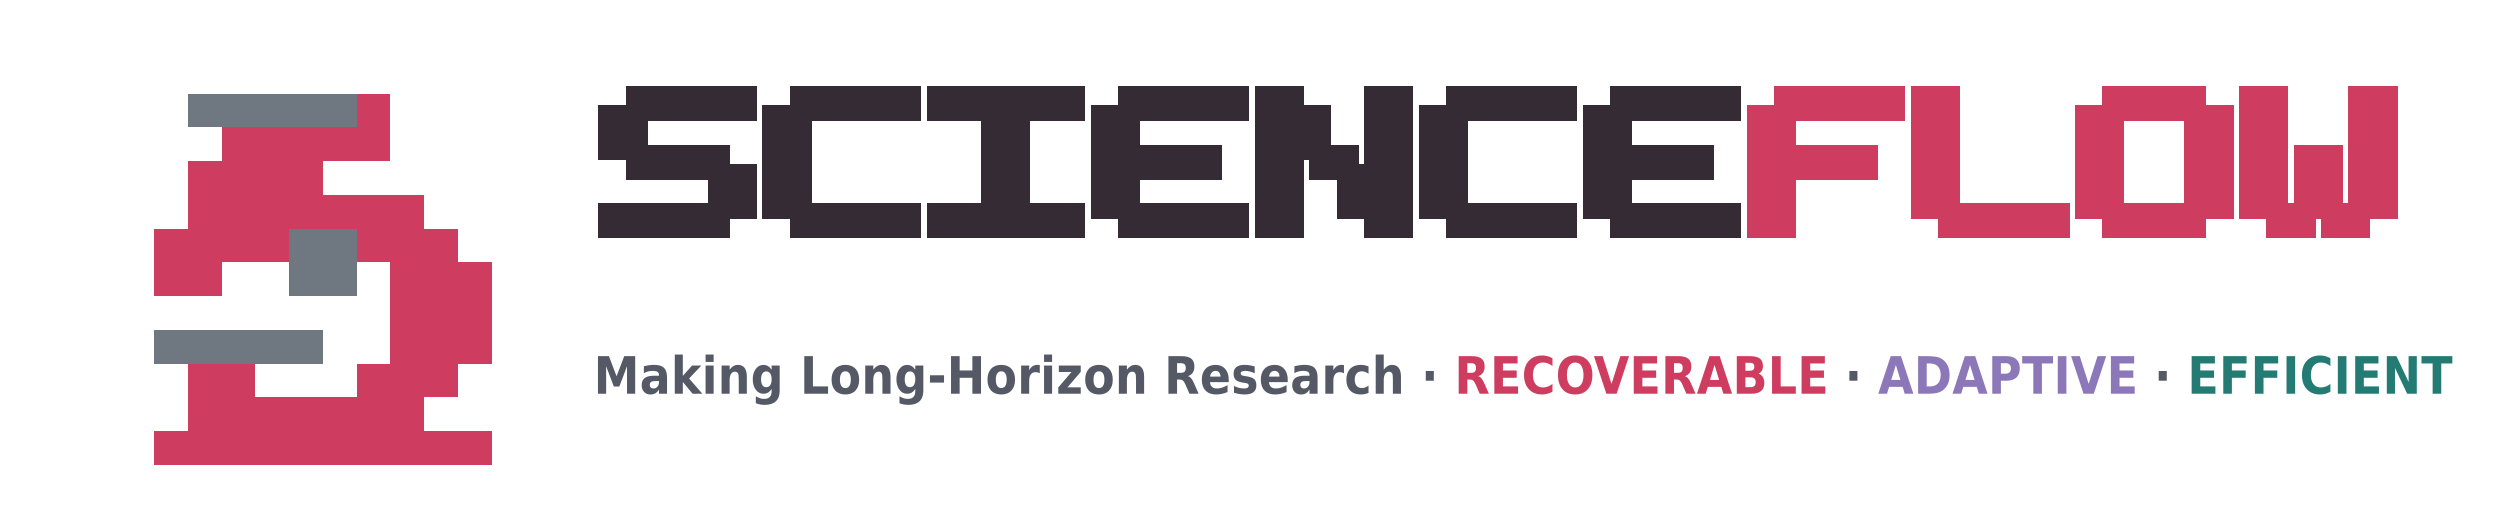
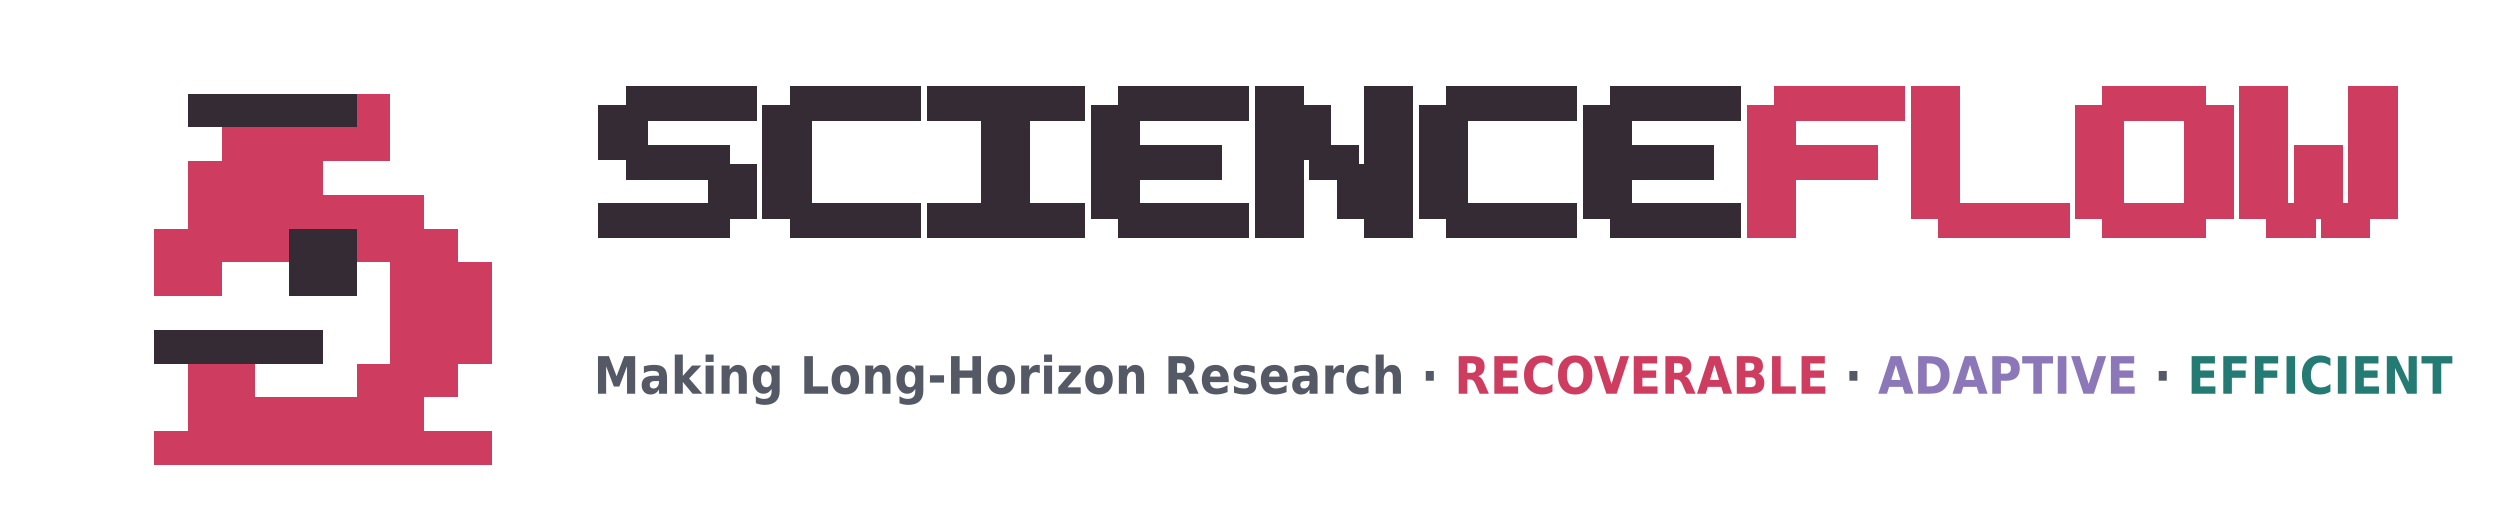
<svg xmlns="http://www.w3.org/2000/svg" viewBox="0 0 1600 340" role="img" aria-labelledby="title description">
  <style>
    .wordmark { fill: #342b34; stroke: #342b34; }
    .flow { fill: #ce3d60; stroke: #ce3d60; }
    .supporting { fill: #545965; }
-     .ivory { fill: #6f7780; }
+     .ivory { fill: #342b34; }
    @media (prefers-color-scheme: dark) {
      .wordmark { fill: #fff1d6; stroke: #fff1d6; }
      .supporting { fill: #bfc2ca; }
      .ivory { fill: #fff1d6; }
    }
  </style>
  <defs>
    <g id="pixel-s">
      <rect x="10" width="40" height="10" />
      <rect y="10" width="10" height="20" />
      <rect x="10" y="30" width="30" height="10" />
      <rect x="40" y="40" width="10" height="20" />
      <rect y="60" width="40" height="10" />
    </g>
    <g id="pixel-c">
      <rect x="10" width="40" height="10" />
      <rect y="10" width="10" height="50" />
      <rect x="10" y="60" width="40" height="10" />
    </g>
    <g id="pixel-i">
      <rect width="50" height="10" />
      <rect x="20" width="10" height="70" />
      <rect y="60" width="50" height="10" />
    </g>
    <g id="pixel-e">
      <rect x="10" width="40" height="10" />
      <rect y="10" width="10" height="50" />
      <rect x="10" y="30" width="30" height="10" />
      <rect x="10" y="60" width="40" height="10" />
    </g>
    <g id="pixel-n">
      <rect width="10" height="70" />
      <rect x="40" width="10" height="70" />
      <rect x="10" y="10" width="10" height="20" />
      <rect x="20" y="30" width="10" height="10" />
      <rect x="30" y="40" width="10" height="20" />
    </g>
    <g id="pixel-f">
      <rect x="10" width="40" height="10" />
      <rect y="10" width="10" height="60" />
      <rect x="10" y="30" width="30" height="10" />
    </g>
    <g id="pixel-l">
      <rect width="10" height="60" />
      <rect x="10" y="60" width="40" height="10" />
    </g>
    <g id="pixel-o">
      <rect x="10" width="30" height="10" />
      <rect y="10" width="10" height="50" />
      <rect x="40" y="10" width="10" height="50" />
      <rect x="10" y="60" width="30" height="10" />
    </g>
    <g id="pixel-w">
      <rect width="10" height="60" />
      <rect x="40" width="10" height="60" />
      <rect x="20" y="30" width="10" height="30" />
      <rect x="10" y="60" width="10" height="10" />
      <rect x="30" y="60" width="10" height="10" />
    </g>
    <g id="science-wordmark">
      <use href="#pixel-s" />
      <use href="#pixel-c" x="60" />
      <use href="#pixel-i" x="120" />
      <use href="#pixel-e" x="180" />
      <use href="#pixel-n" x="240" />
      <use href="#pixel-c" x="300" />
      <use href="#pixel-e" x="360" />
    </g>
    <g id="flow-wordmark">
      <use href="#pixel-f" />
      <use href="#pixel-l" x="60" />
      <use href="#pixel-o" x="120" />
      <use href="#pixel-w" x="180" />
    </g>
  </defs>
  <g transform="translate(77 60) scale(1.35)" shape-rendering="crispEdges">
    <g class="ivory">
      <rect x="32" y="0" width="80" height="16" />
      <rect x="16" y="112" width="80" height="16" />
    </g>
    <g fill="#ce3d60">
      <rect x="112" y="0" width="16" height="16" />
      <rect x="48" y="16" width="80" height="16" />
      <rect x="32" y="32" width="64" height="16" />
      <rect x="32" y="48" width="112" height="16" />
      <rect x="16" y="64" width="64" height="16" />
      <rect x="112" y="64" width="48" height="16" />
      <rect x="16" y="80" width="32" height="16" />
      <rect x="128" y="80" width="48" height="16" />
      <rect x="128" y="96" width="48" height="16" />
      <rect x="128" y="112" width="48" height="16" />
      <rect x="32" y="128" width="32" height="16" />
      <rect x="112" y="128" width="48" height="16" />
      <rect x="32" y="144" width="112" height="16" />
      <rect x="16" y="160" width="160" height="16" />
    </g>
    <g class="ivory">
      <rect x="80" y="64" width="32" height="32" />
    </g>
  </g>
  <g transform="translate(390 60) scale(1.75 1.25)" shape-rendering="crispEdges" stroke-width="8" stroke-linejoin="miter" paint-order="stroke fill">
    <use href="#science-wordmark" class="wordmark" />
    <use href="#flow-wordmark" x="420" class="flow" />
  </g>
  <g transform="translate(380 0) scale(0.89 1)" font-family="DejaVu Sans, Arial, sans-serif">
    <text y="252" font-size="33" font-weight="800" letter-spacing="0.2">
      <tspan class="supporting">Making Long-Horizon Research · </tspan>
      <tspan fill="#ce3d60">RECOVERABLE</tspan>
      <tspan class="supporting"> · </tspan>
      <tspan fill="#8c78b8">ADAPTIVE</tspan>
      <tspan class="supporting"> · </tspan>
      <tspan fill="#247b73">EFFICIENT</tspan>
    </text>
  </g>
</svg>
